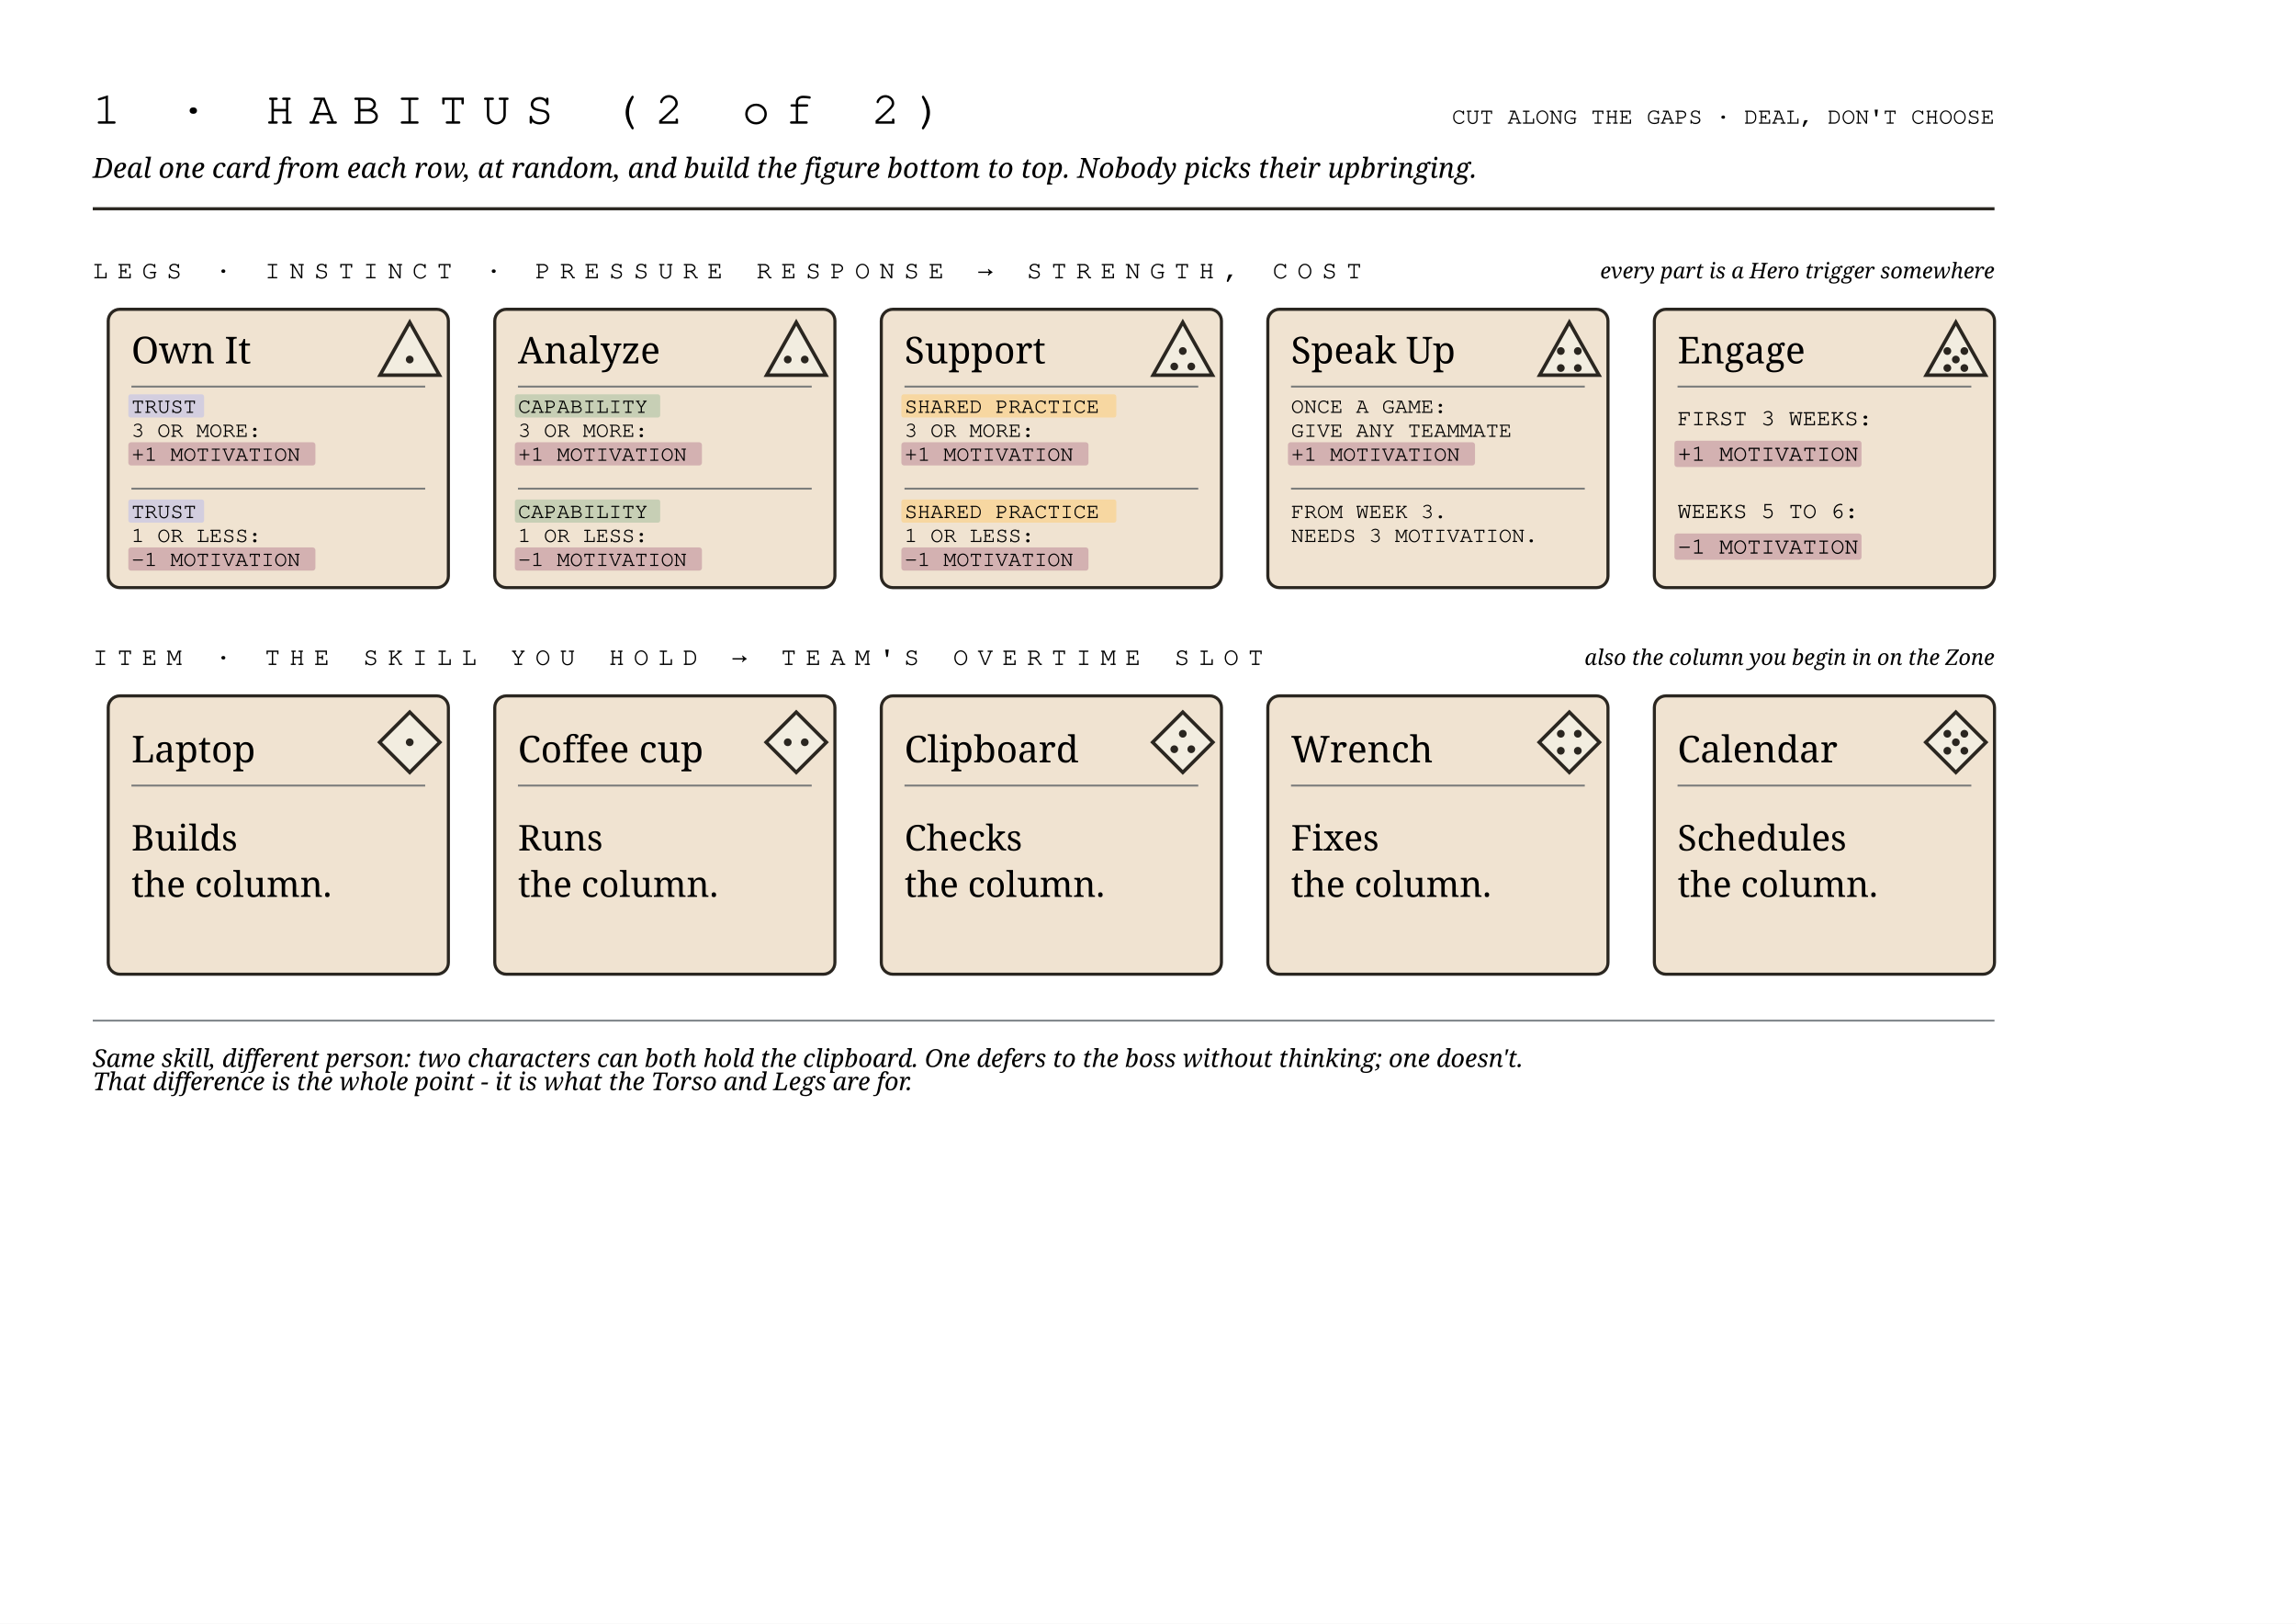
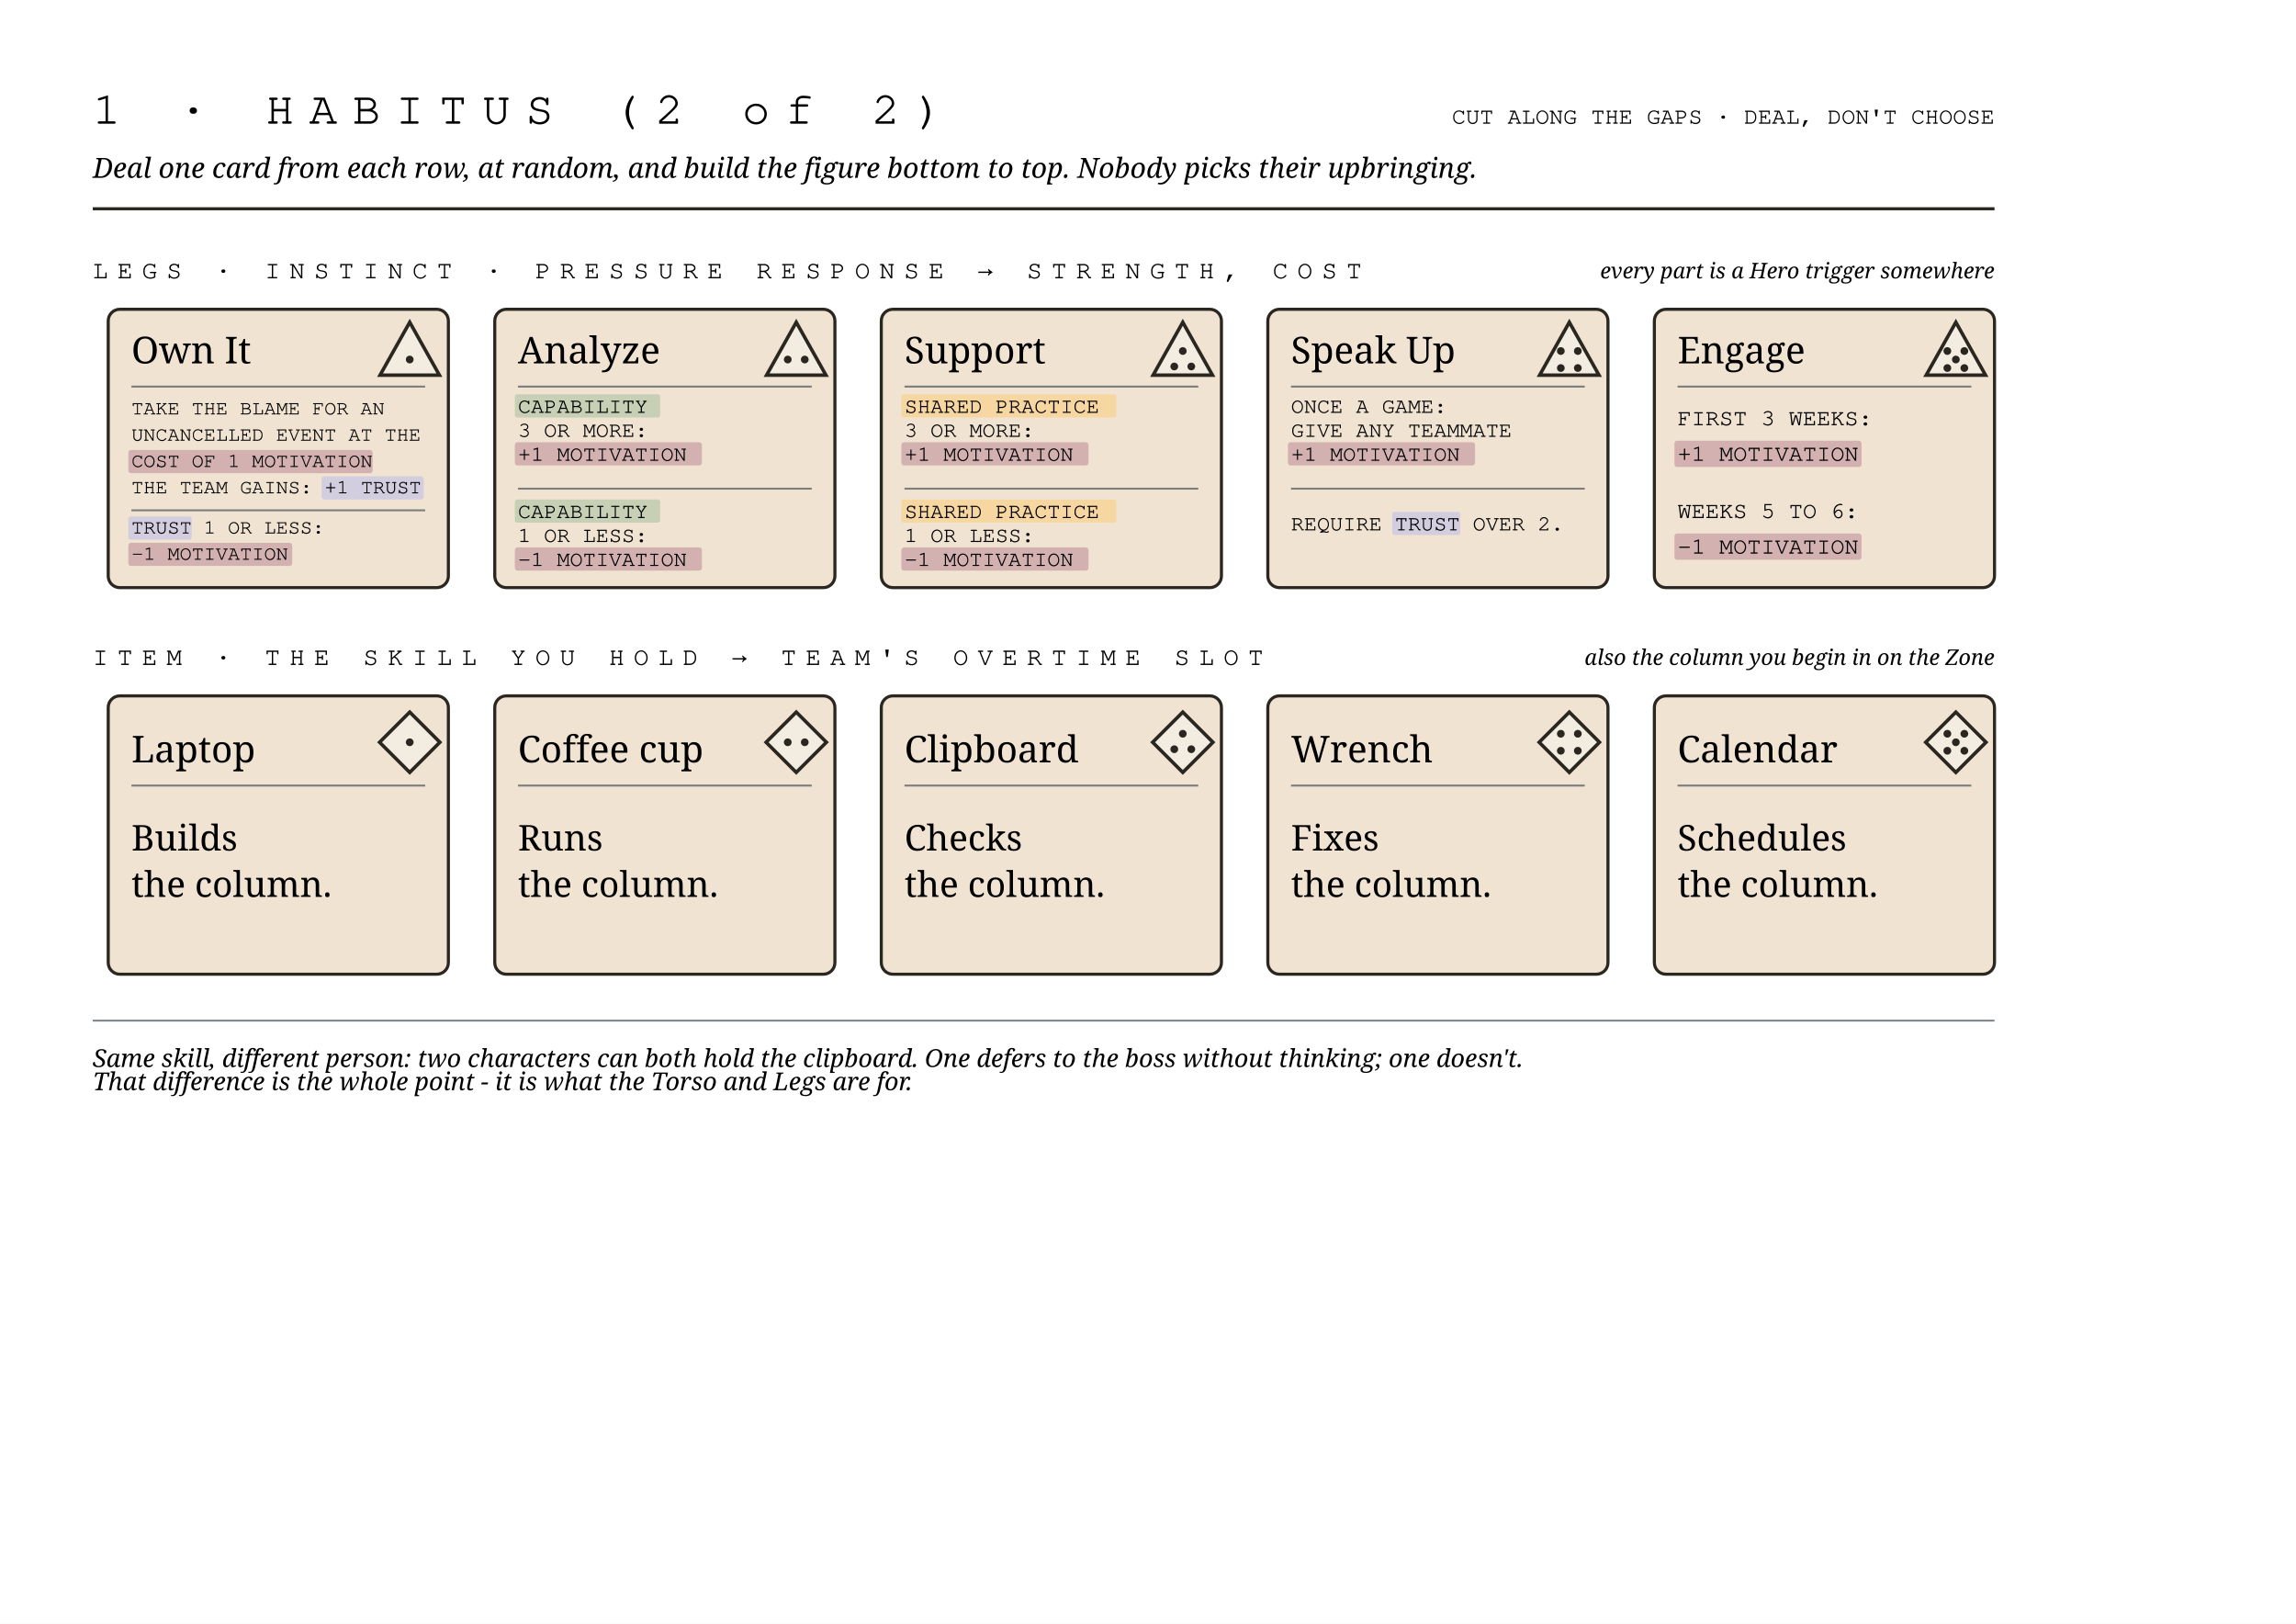
<svg xmlns="http://www.w3.org/2000/svg" width="297mm" height="210mm" viewBox="0 0 297 210">
  <style>
  .serif { font-family:"EB Garamond",Garamond,Georgia,serif; fill:#000000; }
  .mono  { font-family:"IBM Plex Mono","Courier Prime",Courier,monospace; fill:#000000; }
  .cut   { fill:#F0E3D1; stroke:#2A2620; stroke-width:.4; }
  .hair  { stroke:#4A5259; stroke-width:.25; fill:none; opacity:.7; }
  .nm    { font-size:4.2px; }
  .ef    { font-size:2.5px; }
  .rl    { font-size: 3.3px; letter-spacing:1.2px; }
  .ic    { fill:#F2EDE0; stroke:#2A2620; stroke-width:.45; }
  .pip   { fill:#2A2620; stroke:none; }
</style>
  <defs>
    <g id="sh-legs">
      <polygon points="0,-4.32 3.84,2.52 -3.84,2.52" class="ic" />
    </g>
    <g id="sh-item">
      <polygon points="0,-3.9 3.9,0 0,3.9 -3.9,0" class="ic" />
    </g>
    <g id="p1">
      <circle cx="0" cy="0" r=".5" class="pip" />
    </g>
    <g id="p2">
      <circle cx="-1.1" cy="0" r=".5" class="pip" />
      <circle cx="1.1" cy="0" r=".5" class="pip" />
    </g>
    <g id="p3">
      <circle cx="0" cy="-1.1" r=".5" class="pip" />
      <circle cx="-1.1" cy="0.9" r=".5" class="pip" />
      <circle cx="1.1" cy="0.9" r=".5" class="pip" />
    </g>
    <g id="p4">
      <circle cx="-1.1" cy="-1.1" r=".5" class="pip" />
      <circle cx="1.1" cy="-1.1" r=".5" class="pip" />
      <circle cx="-1.1" cy="1.1" r=".5" class="pip" />
      <circle cx="1.1" cy="1.1" r=".5" class="pip" />
    </g>
    <g id="p5">
      <circle cx="-1.1" cy="-1.1" r=".5" class="pip" />
      <circle cx="1.1" cy="-1.1" r=".5" class="pip" />
      <circle cx="0" cy="0" r=".5" class="pip" />
      <circle cx="-1.1" cy="1.1" r=".5" class="pip" />
      <circle cx="1.1" cy="1.1" r=".5" class="pip" />
    </g>
  </defs>
  <rect width="297" height="210" fill="#FFFFFF" />
  <text x="12" y="16" class="mono" font-size="6" letter-spacing="2">1 · HABITUS (2 of 2)</text>
  <text x="12" y="23" class="serif" font-size="3.6" font-style="italic">Deal one card from each row, at random, and build the figure bottom to top. Nobody picks their upbringing.</text>
  <text x="258" y="16" class="mono" font-size="3" text-anchor="end">CUT ALONG THE GAPS · DEAL, DON'T CHOOSE</text>
  <line x1="12" y1="27" x2="258" y2="27" stroke="#2A2620" stroke-width=".4" />
  <text x="12" y="36" class="mono rl">LEGS · INSTINCT · PRESSURE RESPONSE → STRENGTH, COST</text>
  <text x="258" y="36" class="serif" font-size="2.8" text-anchor="end" font-style="italic">every part is a Hero trigger somewhere</text>
  <g>
    <rect x="14" y="40" width="44" height="36" rx="1.5" class="cut" />
    <text x="17" y="47" class="serif" font-size="4.8">Own It</text>
    <line x1="17" y1="50" x2="55" y2="50" class="hair" />
-     <rect x="16.6" y="51" width="9.8" height="3" rx=".3" fill="#D3CEDF" />
-     <text x="17" y="53.4" class="mono" font-size="2.8">TRUST</text>
-     <text x="17" y="56.5" class="mono" font-size="2.8">3 OR MORE:</text>
-     <rect x="16.6" y="57.2" width="24.2" height="3" rx=".35" fill="#D3B1B1" />
-     <text x="17" y="59.6" class="mono" font-size="2.8">+1 MOTIVATION</text>
-     <line x1="17" y1="63.2" x2="55" y2="63.2" class="hair" />
-     <rect x="16.6" y="64.6" width="9.8" height="3" rx=".3" fill="#D3CEDF" />
-     <text x="17" y="67" class="mono" font-size="2.8">TRUST</text>
-     <text x="17" y="70.1" class="mono" font-size="2.8">1 OR LESS:</text>
-     <rect x="16.6" y="70.8" width="24.2" height="3" rx=".35" fill="#D3B1B1" />
-     <text x="17" y="73.2" class="mono" font-size="2.8">-1 MOTIVATION</text>
+     <text x="17" y="53.6" class="mono" font-size="2.6">TAKE THE BLAME FOR AN</text>
+     <text x="17" y="57" class="mono" font-size="2.6">UNCANCELLED EVENT AT THE</text>
+     <rect x="16.6" y="58.2" width="31.6" height="3" rx=".35" fill="#D3B1B1" />
+     <text x="17" y="60.4" class="mono" font-size="2.6">COST OF 1 MOTIVATION</text>
+     <rect x="41.6" y="61.6" width="13.2" height="3" rx=".35" fill="#D3CEDF" />
+     <text x="17" y="63.8" class="mono" font-size="2.6">THE TEAM GAINS:</text>
+     <text x="42" y="63.8" class="mono" font-size="2.6">+1 TRUST</text>
+     <line x1="17" y1="66" x2="55" y2="66" class="hair" />
+     <rect x="16.6" y="66.8" width="8.2" height="3" rx=".3" fill="#D3CEDF" />
+     <text x="17" y="69" class="mono" font-size="2.6">TRUST 1 OR LESS:</text>
+     <rect x="16.6" y="70.2" width="21.2" height="3" rx=".35" fill="#D3B1B1" />
+     <text x="17" y="72.4" class="mono" font-size="2.6">-1 MOTIVATION</text>
    <g transform="translate(13.5,0)">
      <rect x="50.5" y="40" width="44" height="36" rx="1.5" class="cut" />
      <text x="53.5" y="47" class="serif" font-size="4.8">Analyze</text>
      <line x1="53.5" y1="50" x2="91.5" y2="50" class="hair" />
      <rect x="53.1" y="51" width="18.8" height="3" rx=".3" fill="#C7CFB5" />
      <text x="53.5" y="53.4" class="mono" font-size="2.8">CAPABILITY</text>
      <text x="53.5" y="56.5" class="mono" font-size="2.8">3 OR MORE:</text>
      <rect x="53.1" y="57.2" width="24.2" height="3" rx=".35" fill="#D3B1B1" />
      <text x="53.5" y="59.6" class="mono" font-size="2.8">+1 MOTIVATION</text>
      <line x1="53.5" y1="63.2" x2="91.5" y2="63.2" class="hair" />
      <rect x="53.1" y="64.6" width="18.8" height="3" rx=".3" fill="#C7CFB5" />
      <text x="53.5" y="67" class="mono" font-size="2.8">CAPABILITY</text>
      <text x="53.5" y="70.1" class="mono" font-size="2.8">1 OR LESS:</text>
      <rect x="53.1" y="70.8" width="24.2" height="3" rx=".35" fill="#D3B1B1" />
      <text x="53.5" y="73.2" class="mono" font-size="2.8">-1 MOTIVATION</text>
    </g>
    <g transform="translate(27,0)">
      <rect x="87" y="40" width="44" height="36" rx="1.5" class="cut" />
      <text x="90" y="47" class="serif" font-size="4.8">Support</text>
      <line x1="90" y1="50" x2="128" y2="50" class="hair" />
      <rect x="89.6" y="51" width="27.8" height="3" rx=".3" fill="#F7D7A1" />
      <text x="90" y="53.4" class="mono" font-size="2.8">SHARED PRACTICE</text>
      <text x="90" y="56.5" class="mono" font-size="2.8">3 OR MORE:</text>
      <rect x="89.6" y="57.2" width="24.2" height="3" rx=".35" fill="#D3B1B1" />
      <text x="90" y="59.6" class="mono" font-size="2.8">+1 MOTIVATION</text>
      <line x1="90" y1="63.2" x2="128" y2="63.2" class="hair" />
      <rect x="89.6" y="64.6" width="27.8" height="3" rx=".3" fill="#F7D7A1" />
      <text x="90" y="67" class="mono" font-size="2.8">SHARED PRACTICE</text>
      <text x="90" y="70.1" class="mono" font-size="2.8">1 OR LESS:</text>
      <rect x="89.6" y="70.8" width="24.2" height="3" rx=".35" fill="#D3B1B1" />
      <text x="90" y="73.2" class="mono" font-size="2.8">-1 MOTIVATION</text>
    </g>
    <g transform="translate(40.5,0)">
      <rect x="123.5" y="40" width="44" height="36" rx="1.5" class="cut" />
      <text x="126.5" y="47" class="serif" font-size="4.8">Speak Up</text>
      <line x1="126.5" y1="50" x2="164.5" y2="50" class="hair" />
      <text x="126.5" y="53.4" class="mono" font-size="2.8">ONCE A GAME:</text>
      <text x="126.5" y="56.5" class="mono" font-size="2.8">GIVE ANY TEAMMATE</text>
      <rect x="126.1" y="57.2" width="24.2" height="3" rx=".35" fill="#D3B1B1" />
      <text x="126.5" y="59.6" class="mono" font-size="2.8">+1 MOTIVATION</text>
      <line x1="126.5" y1="63.2" x2="164.5" y2="63.2" class="hair" />
-       <text x="126.5" y="67" class="mono" font-size="2.8">FROM WEEK 3.</text>
-       <text x="126.5" y="70.1" class="mono" font-size="2.8">NEEDS 3 MOTIVATION.</text>
+       <rect x="139.6" y="66.2" width="8.8" height="3" rx=".3" fill="#D3CEDF" />
+       <text x="126.5" y="68.6" class="mono" font-size="2.8">REQUIRE TRUST OVER 2.</text>
    </g>
    <g transform="translate(54,0)">
      <rect x="160" y="40" width="44" height="36" rx="1.5" class="cut" />
      <text x="163" y="47" class="serif" font-size="4.8">Engage</text>
      <line x1="163" y1="50" x2="201" y2="50" class="hair" />
      <text x="163" y="55" class="mono" font-size="3">FIRST 3 WEEKS:</text>
      <rect x="162.6" y="57" width="24.2" height="3.4" rx=".35" fill="#D3B1B1" />
      <text x="163" y="59.6" class="mono" font-size="3">+1 MOTIVATION</text>
      <text x="163" y="67" class="mono" font-size="3">WEEKS 5 TO 6:</text>
      <rect x="162.6" y="69" width="24.2" height="3.4" rx=".35" fill="#D3B1B1" />
      <text x="163" y="71.6" class="mono" font-size="3">-1 MOTIVATION</text>
    </g>
  </g>
  <text x="12" y="86" class="mono rl">ITEM · THE SKILL YOU HOLD → TEAM'S OVERTIME SLOT</text>
  <text x="258" y="86" class="serif" font-size="2.8" text-anchor="end" font-style="italic">also the column you begin in on the Zone</text>
  <g>
    <rect x="14" y="90" width="44" height="36" rx="1.5" class="cut" />
    <text x="17" y="98.6" class="serif" font-size="4.8">Laptop</text>
    <line x1="17" y1="101.6" x2="55" y2="101.6" class="hair" />
    <text x="17" y="110" class="serif" font-size="4.6">Builds</text>
    <text x="17" y="116" class="serif" font-size="4.6">the column.</text>
    <g transform="translate(13.5,0)">
      <rect x="50.5" y="90" width="44" height="36" rx="1.5" class="cut" />
      <text x="53.5" y="98.6" class="serif" font-size="4.8">Coffee cup</text>
      <line x1="53.5" y1="101.6" x2="91.5" y2="101.6" class="hair" />
      <text x="53.5" y="110" class="serif" font-size="4.6">Runs</text>
      <text x="53.5" y="116" class="serif" font-size="4.6">the column.</text>
    </g>
    <g transform="translate(27,0)">
      <rect x="87" y="90" width="44" height="36" rx="1.5" class="cut" />
      <text x="90" y="98.6" class="serif" font-size="4.8">Clipboard</text>
      <line x1="90" y1="101.6" x2="128" y2="101.6" class="hair" />
      <text x="90" y="110" class="serif" font-size="4.6">Checks</text>
      <text x="90" y="116" class="serif" font-size="4.6">the column.</text>
    </g>
    <g transform="translate(40.5,0)">
      <rect x="123.5" y="90" width="44" height="36" rx="1.5" class="cut" />
      <text x="126.5" y="98.6" class="serif" font-size="4.8">Wrench</text>
      <line x1="126.5" y1="101.6" x2="164.5" y2="101.6" class="hair" />
      <text x="126.5" y="110" class="serif" font-size="4.6">Fixes</text>
      <text x="126.5" y="116" class="serif" font-size="4.6">the column.</text>
    </g>
    <g transform="translate(54,0)">
      <rect x="160" y="90" width="44" height="36" rx="1.5" class="cut" />
      <text x="163" y="98.6" class="serif" font-size="4.8">Calendar</text>
      <line x1="163" y1="101.6" x2="201" y2="101.6" class="hair" />
      <text x="163" y="110" class="serif" font-size="4.6">Schedules</text>
      <text x="163" y="116" class="serif" font-size="4.6">the column.</text>
    </g>
  </g>
  <line x1="12" y1="132" x2="258" y2="132" class="hair" />
  <text x="12" y="138" class="serif" font-size="3.2" font-style="italic">Same skill, different person: two characters can both hold the clipboard. One defers to the boss without thinking; one doesn't.</text>
  <text x="12" y="141" class="serif" font-size="3.2" font-style="italic">That difference is the whole point - it is what the Torso and Legs are for.</text>
  <g id="icons">
    <g transform="translate(53,46)">
      <use href="#sh-legs" />
      <g transform="translate(0,0.5)">
        <use href="#p1" />
      </g>
    </g>
    <g transform="translate(103,46)">
      <use href="#sh-legs" />
      <g transform="translate(0,0.5)">
        <use href="#p2" />
      </g>
    </g>
    <g transform="translate(153,46)">
      <use href="#sh-legs" />
      <g transform="translate(0,0.5)">
        <use href="#p3" />
      </g>
    </g>
    <g transform="translate(203,46)">
      <use href="#sh-legs" />
      <g transform="translate(0,0.5)">
        <use href="#p4" />
      </g>
    </g>
    <g transform="translate(253,46)">
      <use href="#sh-legs" />
      <g transform="translate(0,0.5)">
        <use href="#p5" />
      </g>
    </g>
    <g transform="translate(53,96)">
      <use href="#sh-item" />
      <use href="#p1" />
    </g>
    <g transform="translate(103,96)">
      <use href="#sh-item" />
      <use href="#p2" />
    </g>
    <g transform="translate(153,96)">
      <use href="#sh-item" />
      <use href="#p3" />
    </g>
    <g transform="translate(203,96)">
      <use href="#sh-item" />
      <use href="#p4" />
    </g>
    <g transform="translate(253,96)">
      <use href="#sh-item" />
      <use href="#p5" />
    </g>
  </g>
</svg>
